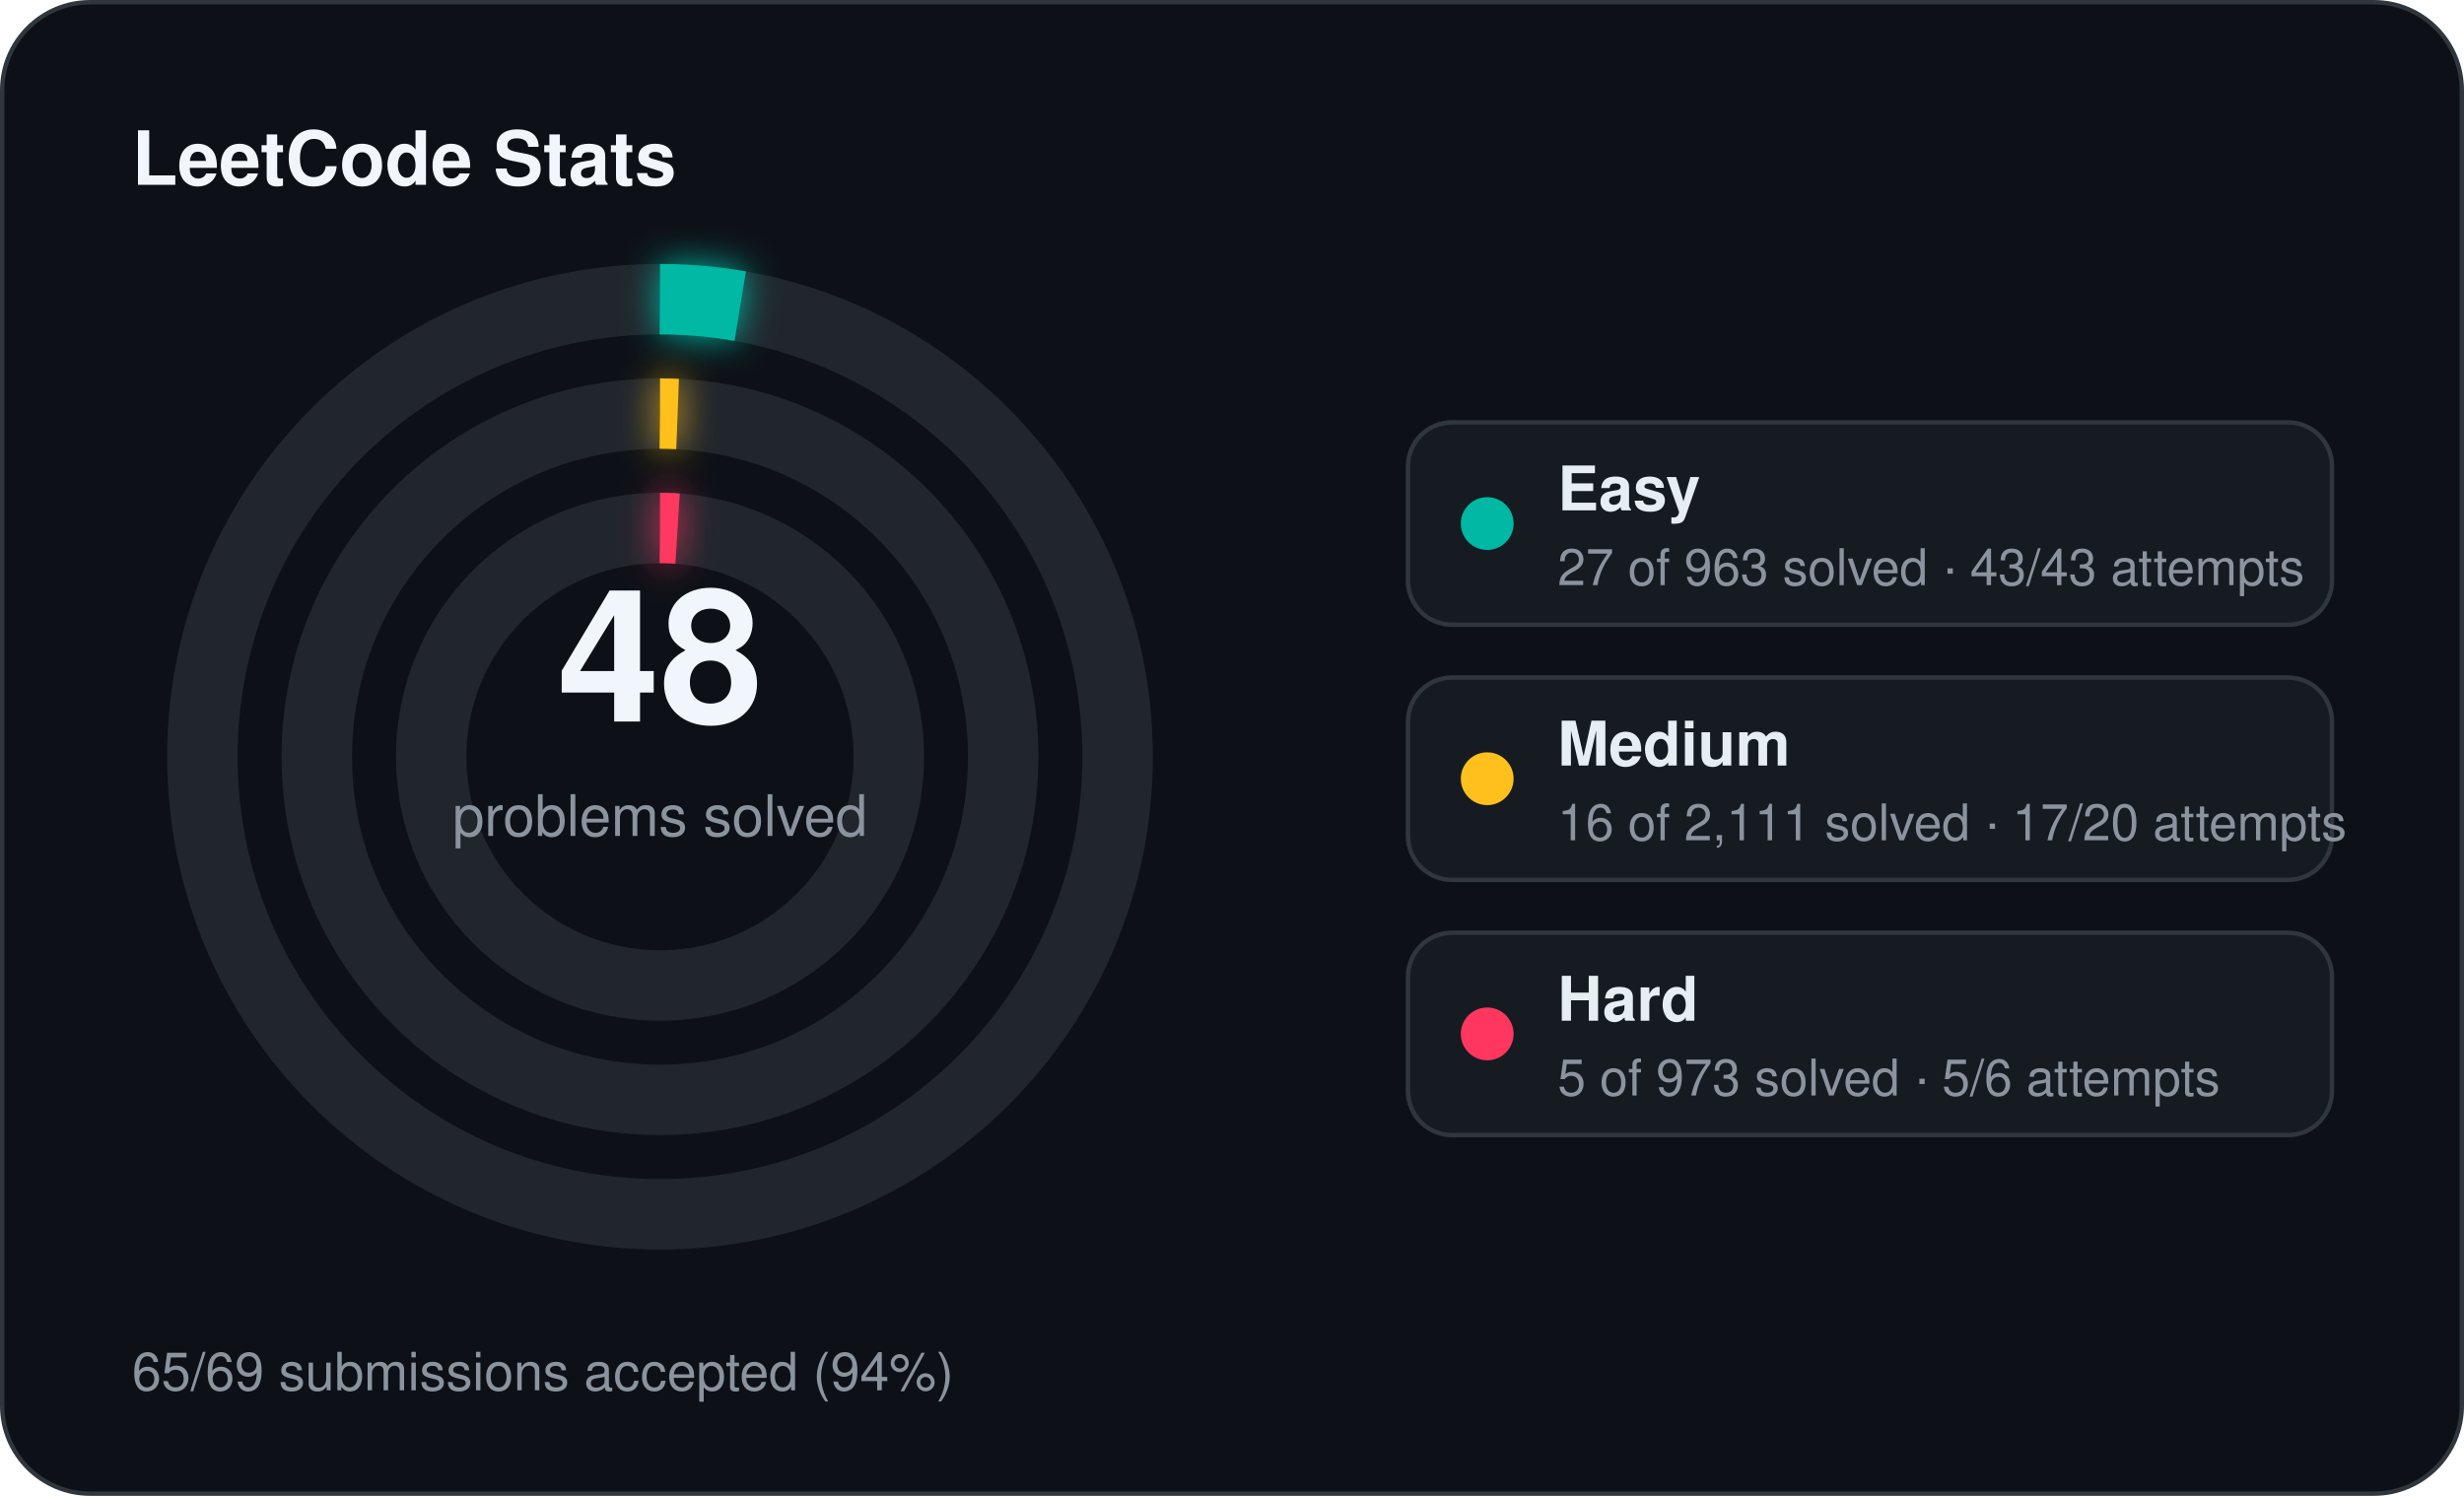
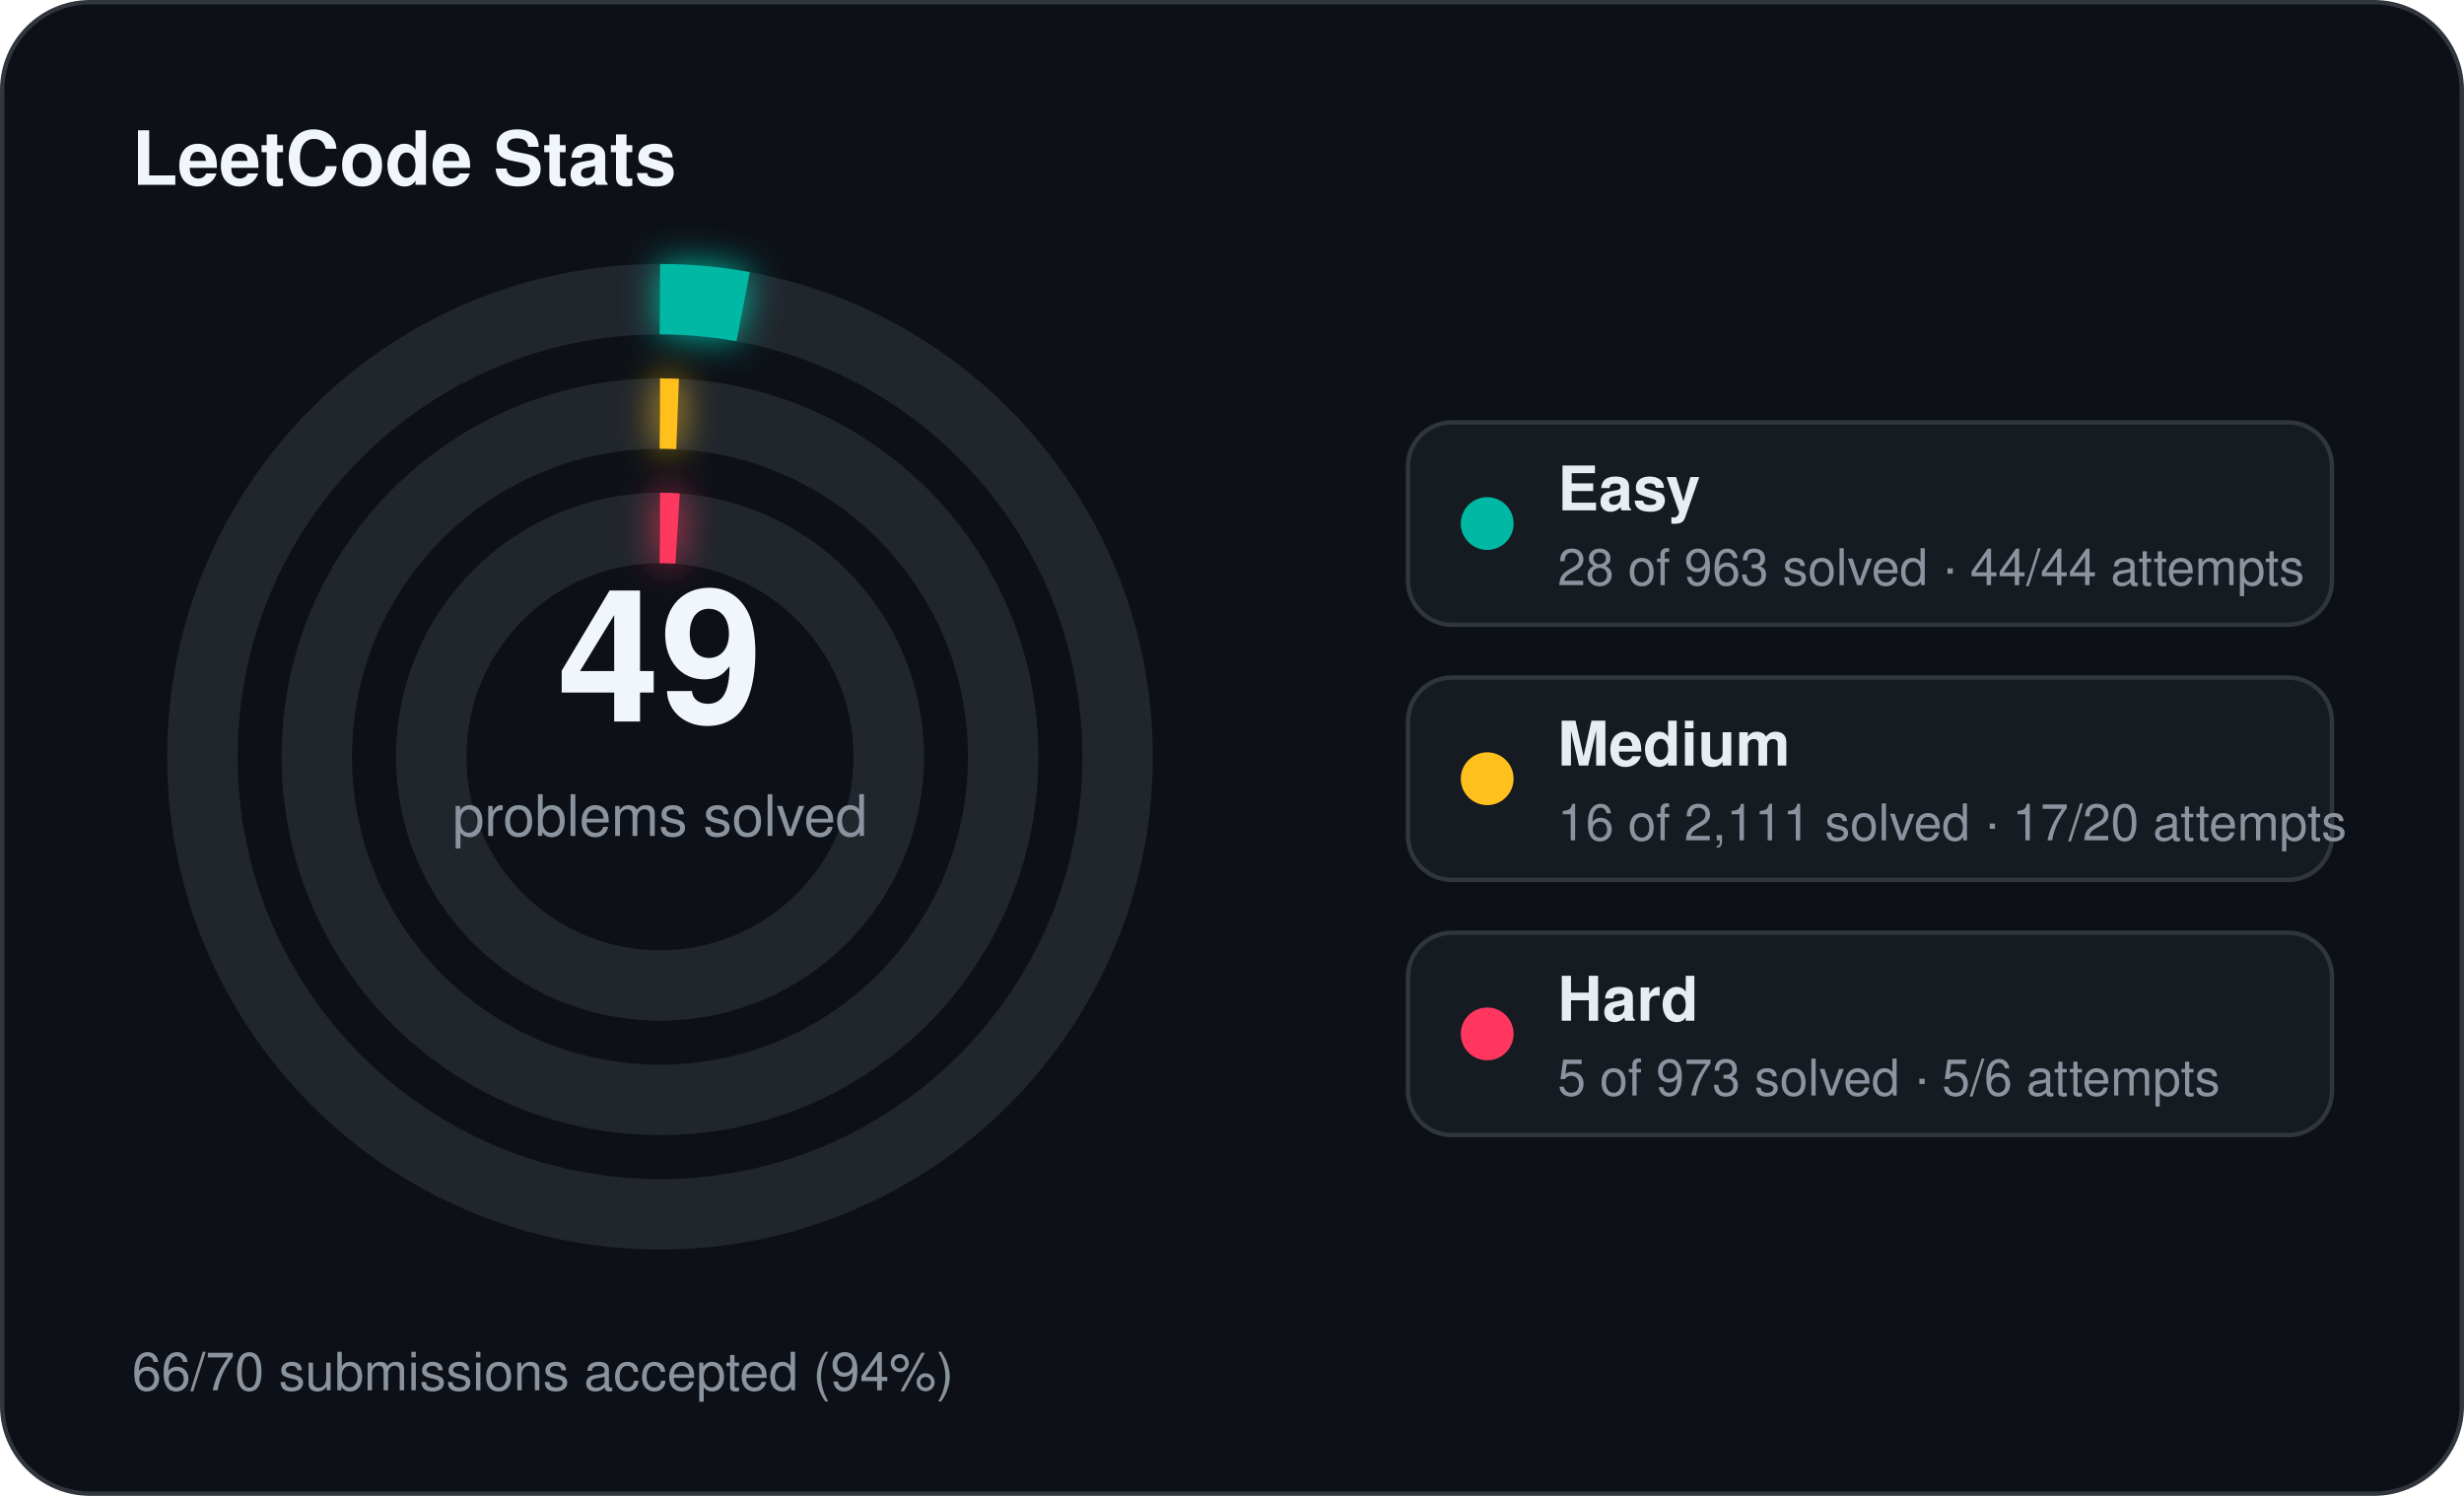
<svg xmlns="http://www.w3.org/2000/svg" width="560" height="340" viewBox="0 0 560 340">
  <defs>
    <filter id="stats-glow" x="-60%" y="-60%" width="220%" height="220%">
      <feGaussianBlur stdDeviation="4" result="blur" />
      <feMerge>
        <feMergeNode in="blur" />
        <feMergeNode in="SourceGraphic" />
      </feMerge>
    </filter>
  </defs>
  <rect x="0.5" y="0.5" width="559" height="339" rx="20" fill="#0d1117" stroke="#30363d" stroke-width="1" />
  <text x="30" y="42" fill="#f0f6fc" font-family="Segoe UI, Helvetica, Arial, sans-serif" font-size="17" font-weight="700">LeetCode Stats</text>
  <circle cx="150" cy="172" r="104" fill="none" stroke="#21262d" stroke-width="16" />
-   <circle cx="150" cy="172" r="104" fill="none" stroke="#00b8a3" stroke-width="16" stroke-linecap="butt" stroke-dasharray="18.32 653.45" transform="rotate(-90 150 172)" filter="url(#stats-glow)" />
+   <circle cx="150" cy="172" r="104" fill="none" stroke="#00b8a3" stroke-width="16" stroke-linecap="butt" stroke-dasharray="19.00 653.45" transform="rotate(-90 150 172)" filter="url(#stats-glow)" />
  <circle cx="150" cy="172" r="78" fill="none" stroke="#21262d" stroke-width="16" />
  <circle cx="150" cy="172" r="78" fill="none" stroke="#ffc01e" stroke-width="16" stroke-linecap="butt" stroke-dasharray="4.00 490.09" transform="rotate(-90 150 172)" filter="url(#stats-glow)" />
  <circle cx="150" cy="172" r="52" fill="none" stroke="#21262d" stroke-width="16" />
  <circle cx="150" cy="172" r="52" fill="none" stroke="#ff375f" stroke-width="16" stroke-linecap="butt" stroke-dasharray="4.00 326.73" transform="rotate(-90 150 172)" filter="url(#stats-glow)" />
-   <text x="150" y="164" text-anchor="middle" fill="#f0f6fc" font-family="Segoe UI, Helvetica, Arial, sans-serif" font-size="42" font-weight="700">48</text>
+   <text x="150" y="164" text-anchor="middle" fill="#f0f6fc" font-family="Segoe UI, Helvetica, Arial, sans-serif" font-size="42" font-weight="700">49</text>
  <text x="150" y="190" text-anchor="middle" fill="#8b949e" font-family="Segoe UI, Helvetica, Arial, sans-serif" font-size="13">problems solved</text>
  <rect x="320" y="96" width="210" height="46" rx="10" fill="#161b22" stroke="#30363d" stroke-width="1" />
  <circle cx="338" cy="119" r="6" fill="#00b8a3" />
  <text x="354" y="116" fill="#e6edf3" font-family="Segoe UI, Helvetica, Arial, sans-serif" font-size="14" font-weight="600">Easy</text>
-   <text x="354" y="133" fill="#8b949e" font-family="Segoe UI, Helvetica, Arial, sans-serif" font-size="11.5">27 of 963 solved · 43/43 attempts</text>
+   <text x="354" y="133" fill="#8b949e" font-family="Segoe UI, Helvetica, Arial, sans-serif" font-size="11.5">28 of 963 solved · 44/44 attempts</text>
  <rect x="320" y="154" width="210" height="46" rx="10" fill="#161b22" stroke="#30363d" stroke-width="1" />
  <circle cx="338" cy="177" r="6" fill="#ffc01e" />
  <text x="354" y="174" fill="#e6edf3" font-family="Segoe UI, Helvetica, Arial, sans-serif" font-size="14" font-weight="600">Medium</text>
  <text x="354" y="191" fill="#8b949e" font-family="Segoe UI, Helvetica, Arial, sans-serif" font-size="11.5">16 of 2,111 solved · 17/20 attempts</text>
  <rect x="320" y="212" width="210" height="46" rx="10" fill="#161b22" stroke="#30363d" stroke-width="1" />
  <circle cx="338" cy="235" r="6" fill="#ff375f" />
  <text x="354" y="232" fill="#e6edf3" font-family="Segoe UI, Helvetica, Arial, sans-serif" font-size="14" font-weight="600">Hard</text>
  <text x="354" y="249" fill="#8b949e" font-family="Segoe UI, Helvetica, Arial, sans-serif" font-size="11.5">5 of 973 solved · 5/6 attempts</text>
-   <text x="30" y="316" fill="#8b949e" font-family="Segoe UI, Helvetica, Arial, sans-serif" font-size="12">65/69 submissions accepted (94%)</text>
+   <text x="30" y="316" fill="#8b949e" font-family="Segoe UI, Helvetica, Arial, sans-serif" font-size="12">66/70 submissions accepted (94%)</text>
</svg>
